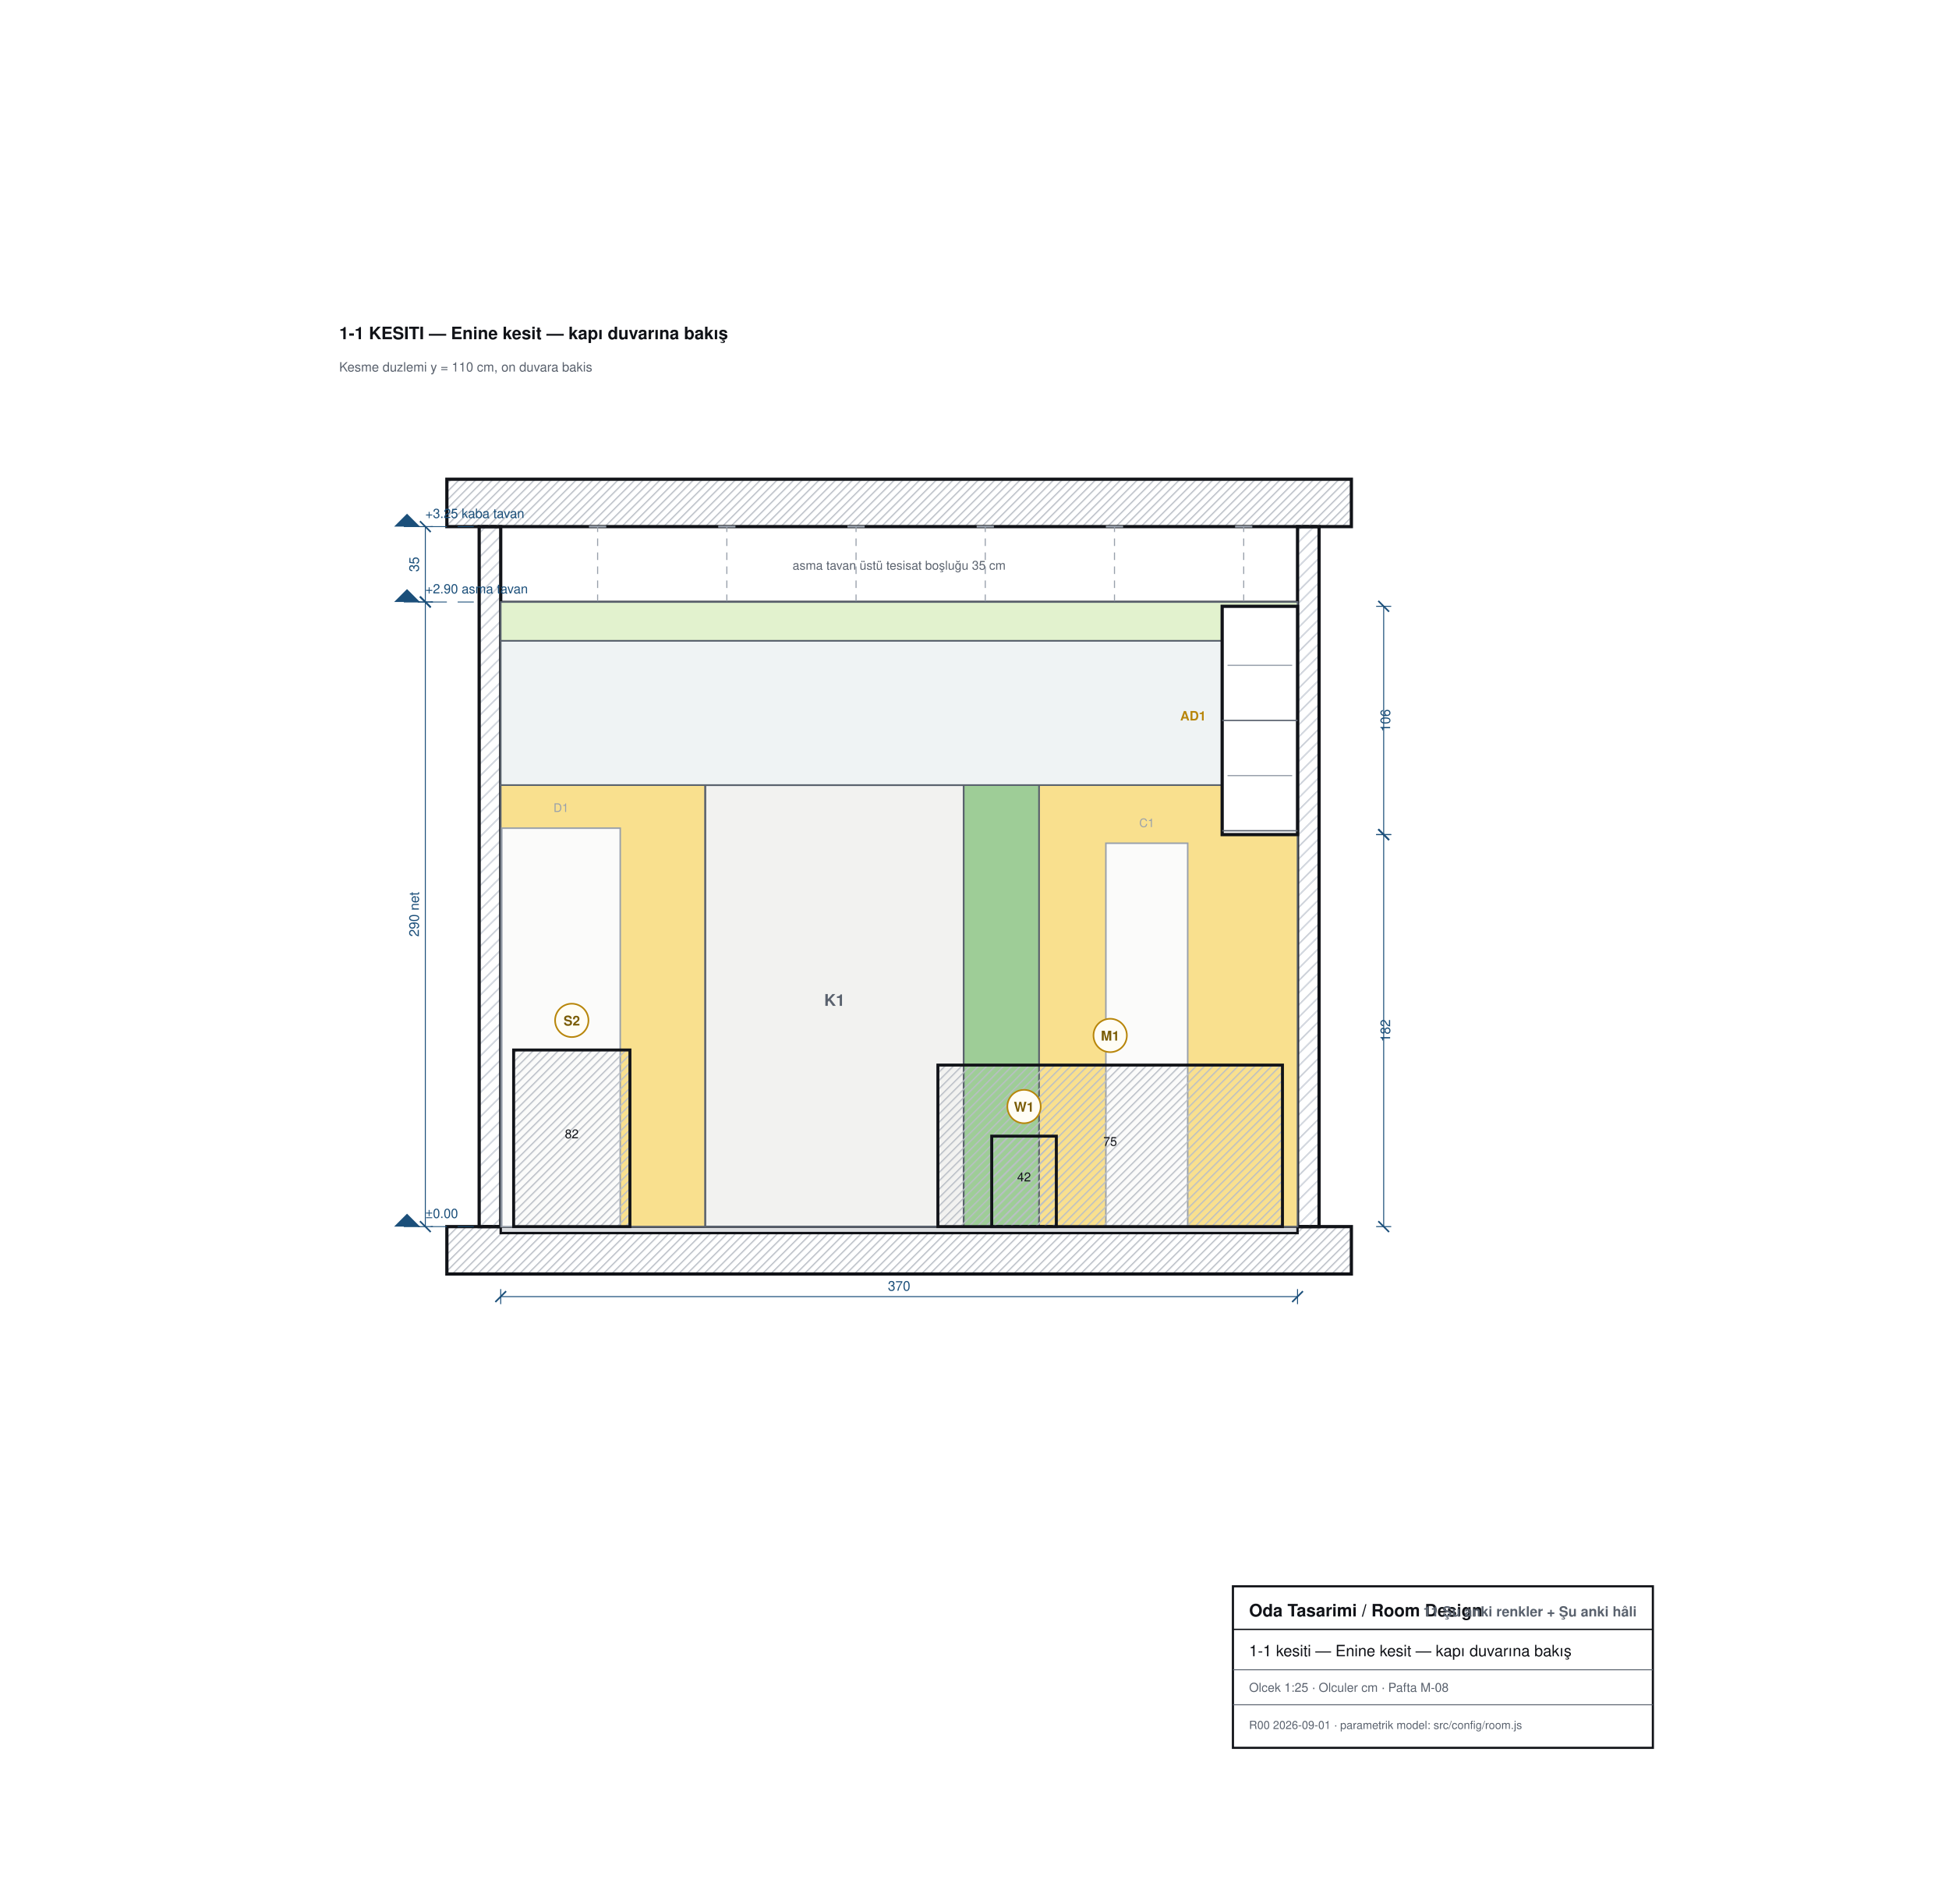
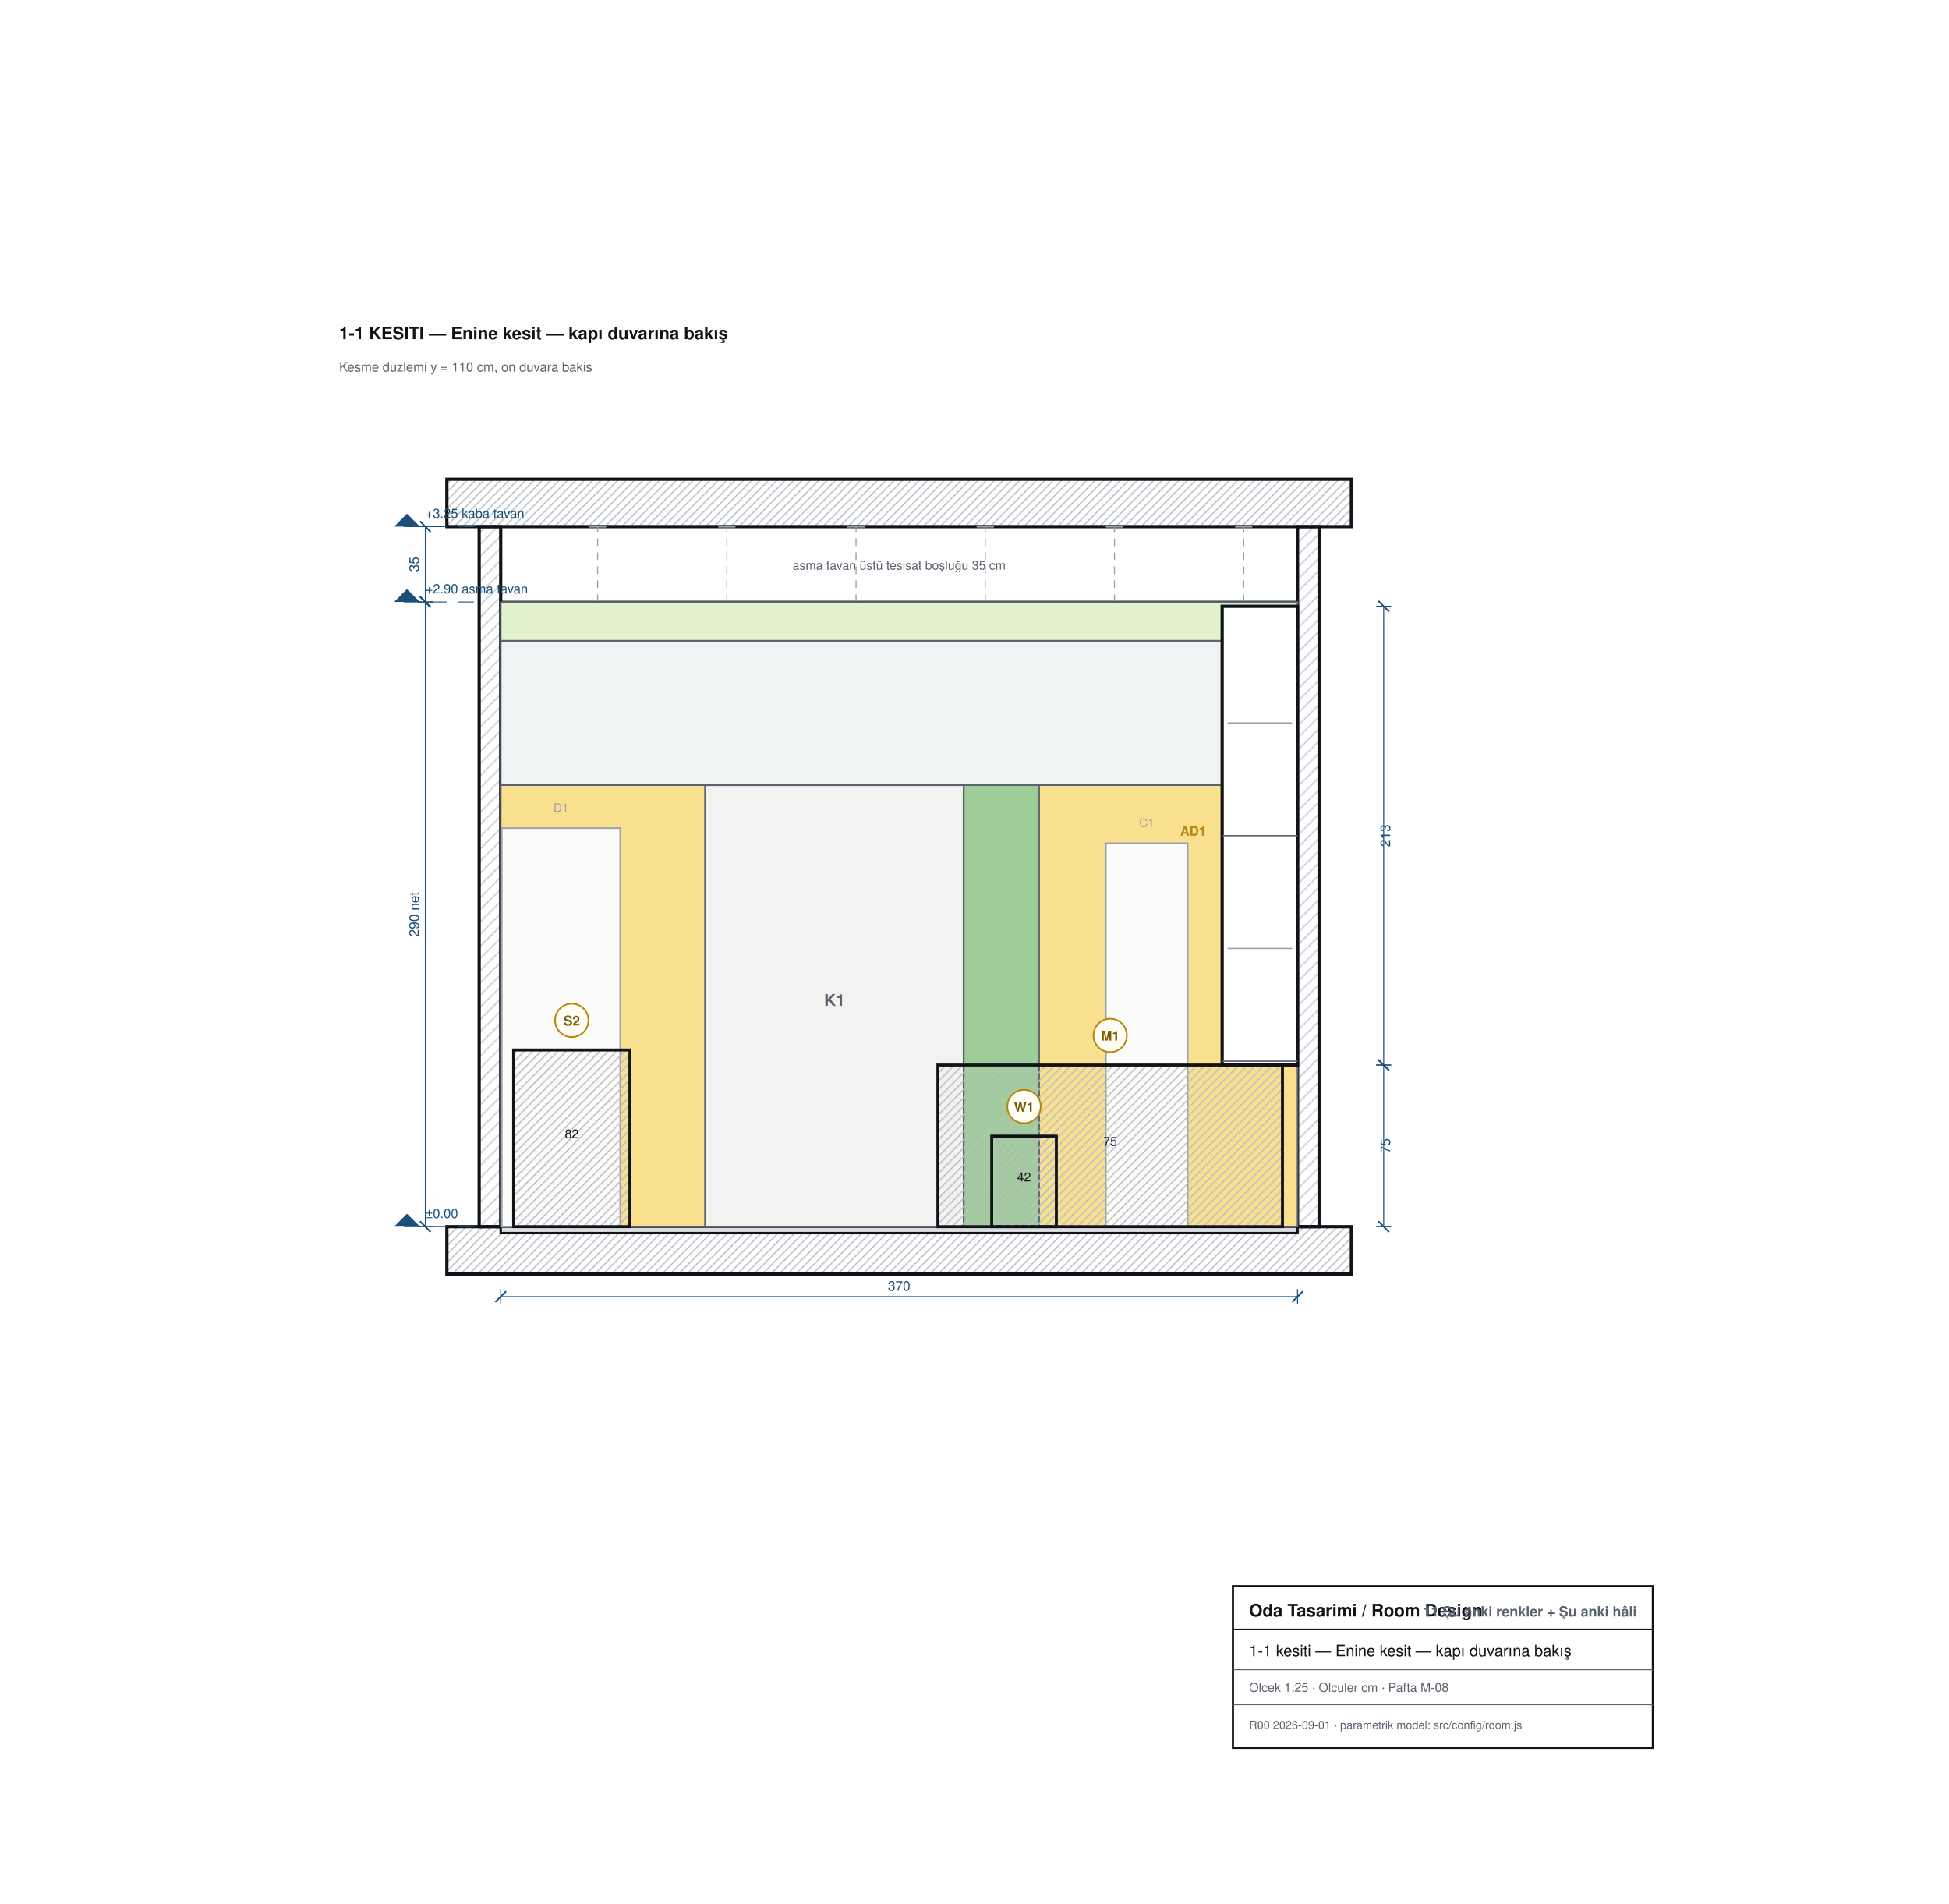
<svg xmlns="http://www.w3.org/2000/svg" width="362mm" height="353.6mm" viewBox="0 0 362 353.6" font-family="Helvetica,Arial,sans-serif">
  <rect width="362" height="353.6" fill="#ffffff" />
  <defs>
    <pattern id="hs" width="1.6" height="1.6" patternTransform="rotate(45)" patternUnits="userSpaceOnUse">
      <line x1="0" y1="0" x2="0" y2="1.6" stroke="#c9ced6" stroke-width="0.55" />
    </pattern>
    <pattern id="hc" width="1.1" height="1.1" patternTransform="rotate(45)" patternUnits="userSpaceOnUse">
      <line x1="0" y1="0" x2="0" y2="1.1" stroke="#b9bec6" stroke-width="0.45" />
    </pattern>
  </defs>
  <rect x="83.00" y="227.80" width="168.00" height="8.80" fill="url(#hc)" stroke="#111318" stroke-width="0.6" />
  <rect x="89.00" y="97.80" width="4.00" height="130.00" fill="url(#hs)" stroke="#111318" stroke-width="0.6" />
  <rect x="241.00" y="97.80" width="4.00" height="130.00" fill="url(#hs)" stroke="#111318" stroke-width="0.6" />
  <rect x="83.00" y="89.00" width="168.00" height="8.80" fill="url(#hc)" stroke="#111318" stroke-width="0.6" />
  <rect x="93.00" y="111.80" width="148.00" height="1.20" fill="#e9e4d8" stroke="#111318" stroke-width="0.45" />
  <line x1="111.00" y1="111.80" x2="111.00" y2="97.80" stroke="#98a0ab" stroke-width="0.2" stroke-dasharray="1.4 1.2" />
  <line x1="109.40" y1="97.80" x2="112.60" y2="97.80" stroke="#98a0ab" stroke-width="0.35" />
  <line x1="135.00" y1="111.80" x2="135.00" y2="97.80" stroke="#98a0ab" stroke-width="0.2" stroke-dasharray="1.4 1.2" />
  <line x1="133.40" y1="97.80" x2="136.60" y2="97.80" stroke="#98a0ab" stroke-width="0.35" />
  <line x1="159.00" y1="111.80" x2="159.00" y2="97.80" stroke="#98a0ab" stroke-width="0.2" stroke-dasharray="1.4 1.2" />
  <line x1="157.40" y1="97.80" x2="160.60" y2="97.80" stroke="#98a0ab" stroke-width="0.35" />
  <line x1="183.00" y1="111.80" x2="183.00" y2="97.80" stroke="#98a0ab" stroke-width="0.2" stroke-dasharray="1.4 1.2" />
  <line x1="181.40" y1="97.80" x2="184.60" y2="97.80" stroke="#98a0ab" stroke-width="0.35" />
  <line x1="207.00" y1="111.80" x2="207.00" y2="97.80" stroke="#98a0ab" stroke-width="0.2" stroke-dasharray="1.4 1.2" />
  <line x1="205.40" y1="97.80" x2="208.60" y2="97.80" stroke="#98a0ab" stroke-width="0.35" />
  <line x1="231.00" y1="111.80" x2="231.00" y2="97.80" stroke="#98a0ab" stroke-width="0.2" stroke-dasharray="1.4 1.2" />
  <line x1="229.40" y1="97.80" x2="232.60" y2="97.80" stroke="#98a0ab" stroke-width="0.35" />
  <rect x="93.00" y="227.80" width="148.00" height="1.20" fill="#dcdee1" stroke="#111318" stroke-width="0.45" />
  <text x="167.00" y="105.80" font-size="2.3" fill="#5a626e" text-anchor="middle">asma tavan üstü tesisat boşluğu  35 cm</text>
  <rect x="93.00" y="145.80" width="38.00" height="82.00" fill="#f9e08e" stroke="#5a626e" stroke-width="0.3" />
  <rect x="131.00" y="145.80" width="48.00" height="82.00" fill="#f2f2f0" stroke="#5a626e" stroke-width="0.35" />
  <text x="155.00" y="186.80" font-size="3" fill="#5a626e" text-anchor="middle" font-weight="700">K1</text>
  <rect x="179.00" y="145.80" width="14.00" height="82.00" fill="#9ecd97" stroke="#5a626e" stroke-width="0.3" />
  <rect x="193.00" y="145.80" width="48.00" height="82.00" fill="#f9e08e" stroke="#5a626e" stroke-width="0.3" />
  <rect x="93.00" y="119.00" width="148.00" height="26.80" fill="#eff3f4" stroke="#5a626e" stroke-width="0.3" />
  <rect x="93.00" y="111.80" width="148.00" height="7.20" fill="#e2f2ce" stroke="#5a626e" stroke-width="0.3" />
-   <rect x="227.00" y="112.60" width="14.00" height="42.40" fill="#ffffff" stroke="#111318" stroke-width="0.6" />
-   <line x1="227.00" y1="154.28" x2="241.00" y2="154.28" stroke="#5a626e" stroke-width="0.25" />
-   <line x1="228.00" y1="144.04" x2="240.00" y2="144.04" stroke="#98a0ab" stroke-width="0.22" />
-   <line x1="227.00" y1="133.80" x2="241.00" y2="133.80" stroke="#5a626e" stroke-width="0.25" />
-   <line x1="228.00" y1="123.56" x2="240.00" y2="123.56" stroke="#98a0ab" stroke-width="0.22" />
-   <text x="224.00" y="133.80" font-size="2.4" fill="#b8860b" text-anchor="end" font-weight="700">AD1</text>
+   <rect x="227.00" y="112.60" width="14.00" height="85.20" fill="#ffffff" stroke="#111318" stroke-width="0.6" />
+   <line x1="227.00" y1="197.08" x2="241.00" y2="197.08" stroke="#5a626e" stroke-width="0.25" />
+   <line x1="228.00" y1="176.14" x2="240.00" y2="176.14" stroke="#98a0ab" stroke-width="0.22" />
+   <line x1="227.00" y1="155.20" x2="241.00" y2="155.20" stroke="#5a626e" stroke-width="0.25" />
+   <line x1="228.00" y1="134.26" x2="240.00" y2="134.26" stroke="#98a0ab" stroke-width="0.22" />
+   <text x="224.00" y="155.20" font-size="2.4" fill="#b8860b" text-anchor="end" font-weight="700">AD1</text>
  <line x1="258.40" y1="112.60" x2="255.60" y2="112.60" stroke="#1b4f7a" stroke-width="0.18" />
-   <line x1="258.40" y1="155.00" x2="255.60" y2="155.00" stroke="#1b4f7a" stroke-width="0.18" />
-   <line x1="257.00" y1="112.60" x2="257.00" y2="155.00" stroke="#1b4f7a" stroke-width="0.18" />
+   <line x1="258.40" y1="197.80" x2="255.60" y2="197.80" stroke="#1b4f7a" stroke-width="0.18" />
+   <line x1="257.00" y1="112.60" x2="257.00" y2="197.80" stroke="#1b4f7a" stroke-width="0.18" />
  <line x1="256.00" y1="111.60" x2="258.00" y2="113.60" stroke="#1b4f7a" stroke-width="0.3" />
-   <line x1="256.00" y1="154.00" x2="258.00" y2="156.00" stroke="#1b4f7a" stroke-width="0.3" />
-   <text x="258.20" y="133.80" font-size="2.5" fill="#1b4f7a" text-anchor="middle" transform="rotate(-90 258.20 133.80)">106</text>
-   <line x1="258.40" y1="155.00" x2="255.60" y2="155.00" stroke="#1b4f7a" stroke-width="0.18" />
+   <line x1="256.00" y1="196.80" x2="258.00" y2="198.80" stroke="#1b4f7a" stroke-width="0.3" />
+   <text x="258.20" y="155.20" font-size="2.5" fill="#1b4f7a" text-anchor="middle" transform="rotate(-90 258.20 155.20)">213</text>
+   <line x1="258.40" y1="197.80" x2="255.60" y2="197.80" stroke="#1b4f7a" stroke-width="0.18" />
  <line x1="258.40" y1="227.80" x2="255.60" y2="227.80" stroke="#1b4f7a" stroke-width="0.18" />
-   <line x1="257.00" y1="155.00" x2="257.00" y2="227.80" stroke="#1b4f7a" stroke-width="0.18" />
-   <line x1="256.00" y1="154.00" x2="258.00" y2="156.00" stroke="#1b4f7a" stroke-width="0.3" />
+   <line x1="257.00" y1="197.80" x2="257.00" y2="227.80" stroke="#1b4f7a" stroke-width="0.18" />
+   <line x1="256.00" y1="196.80" x2="258.00" y2="198.80" stroke="#1b4f7a" stroke-width="0.3" />
  <line x1="256.00" y1="226.80" x2="258.00" y2="228.80" stroke="#1b4f7a" stroke-width="0.3" />
-   <text x="258.20" y="191.40" font-size="2.5" fill="#1b4f7a" text-anchor="middle" transform="rotate(-90 258.20 191.40)">182</text>
+   <text x="258.20" y="212.80" font-size="2.5" fill="#1b4f7a" text-anchor="middle" transform="rotate(-90 258.20 212.80)">75</text>
  <rect x="93.20" y="153.80" width="22.00" height="74.00" fill="#fbfbfa" stroke="#98a0ab" stroke-width="0.28" />
  <text x="104.20" y="150.80" font-size="2.2" fill="#98a0ab" text-anchor="middle">D1</text>
  <rect x="205.40" y="156.60" width="15.20" height="71.20" fill="#fbfbfa" stroke="#98a0ab" stroke-width="0.28" />
  <text x="213.00" y="153.60" font-size="2.2" fill="#98a0ab" text-anchor="middle">C1</text>
  <rect x="174.20" y="197.80" width="64.00" height="30.00" fill="url(#hc)" stroke="#111318" stroke-width="0.55" />
  <circle cx="206.20" cy="192.30" r="3.10" fill="#fffdf5" stroke="#b8860b" stroke-width="0.3" />
  <text x="206.20" y="193.25" font-size="2.5" fill="#7a5c05" text-anchor="middle" font-weight="700">M1</text>
  <text x="206.20" y="212.80" font-size="2.3" fill="#111318" text-anchor="middle">75</text>
  <rect x="95.40" y="195.00" width="21.60" height="32.80" fill="url(#hc)" stroke="#111318" stroke-width="0.55" />
  <circle cx="106.20" cy="189.50" r="3.10" fill="#fffdf5" stroke="#b8860b" stroke-width="0.3" />
  <text x="106.20" y="190.45" font-size="2.5" fill="#7a5c05" text-anchor="middle" font-weight="700">S2</text>
  <text x="106.20" y="211.40" font-size="2.3" fill="#111318" text-anchor="middle">82</text>
  <rect x="184.20" y="211.00" width="12.00" height="16.80" fill="url(#hc)" stroke="#111318" stroke-width="0.55" />
  <circle cx="190.20" cy="205.50" r="3.10" fill="#fffdf5" stroke="#b8860b" stroke-width="0.3" />
  <text x="190.20" y="206.45" font-size="2.5" fill="#7a5c05" text-anchor="middle" font-weight="700">W1</text>
  <text x="190.20" y="219.40" font-size="2.3" fill="#111318" text-anchor="middle">42</text>
  <line x1="75.00" y1="227.80" x2="89.00" y2="227.80" stroke="#1b4f7a" stroke-width="0.16" stroke-dasharray="3 2" />
  <path d="M 78.00 227.80 l -2.4 -2.4 l -2.4 2.4 z" fill="#1b4f7a" />
  <text x="79.00" y="226.20" font-size="2.4" fill="#1b4f7a" text-anchor="start">±0.00</text>
  <line x1="75.00" y1="111.80" x2="89.00" y2="111.80" stroke="#1b4f7a" stroke-width="0.16" stroke-dasharray="3 2" />
  <path d="M 78.00 111.80 l -2.4 -2.4 l -2.4 2.4 z" fill="#1b4f7a" />
  <text x="79.00" y="110.20" font-size="2.4" fill="#1b4f7a" text-anchor="start">+2.90 asma tavan</text>
  <line x1="75.00" y1="97.80" x2="89.00" y2="97.80" stroke="#1b4f7a" stroke-width="0.16" stroke-dasharray="3 2" />
  <path d="M 78.00 97.80 l -2.4 -2.4 l -2.4 2.4 z" fill="#1b4f7a" />
  <text x="79.00" y="96.20" font-size="2.4" fill="#1b4f7a" text-anchor="start">+3.25 kaba tavan</text>
  <line x1="77.60" y1="111.80" x2="80.40" y2="111.80" stroke="#1b4f7a" stroke-width="0.18" />
  <line x1="77.60" y1="227.80" x2="80.40" y2="227.80" stroke="#1b4f7a" stroke-width="0.18" />
  <line x1="79.00" y1="111.80" x2="79.00" y2="227.80" stroke="#1b4f7a" stroke-width="0.18" />
  <line x1="78.00" y1="110.80" x2="80.00" y2="112.80" stroke="#1b4f7a" stroke-width="0.3" />
  <line x1="78.00" y1="226.80" x2="80.00" y2="228.80" stroke="#1b4f7a" stroke-width="0.3" />
  <text x="77.80" y="169.80" font-size="2.5" fill="#1b4f7a" text-anchor="middle" transform="rotate(-90 77.80 169.80)">290 net</text>
  <line x1="77.60" y1="97.80" x2="80.40" y2="97.80" stroke="#1b4f7a" stroke-width="0.18" />
  <line x1="77.60" y1="111.80" x2="80.40" y2="111.80" stroke="#1b4f7a" stroke-width="0.18" />
  <line x1="79.00" y1="97.80" x2="79.00" y2="111.80" stroke="#1b4f7a" stroke-width="0.18" />
  <line x1="78.00" y1="96.80" x2="80.00" y2="98.80" stroke="#1b4f7a" stroke-width="0.3" />
  <line x1="78.00" y1="110.80" x2="80.00" y2="112.80" stroke="#1b4f7a" stroke-width="0.3" />
  <text x="77.80" y="104.80" font-size="2.5" fill="#1b4f7a" text-anchor="middle" transform="rotate(-90 77.80 104.80)">35</text>
  <line x1="93.00" y1="239.40" x2="93.00" y2="242.20" stroke="#1b4f7a" stroke-width="0.18" />
  <line x1="241.00" y1="239.40" x2="241.00" y2="242.20" stroke="#1b4f7a" stroke-width="0.18" />
  <line x1="93.00" y1="240.80" x2="241.00" y2="240.80" stroke="#1b4f7a" stroke-width="0.18" />
  <line x1="92.00" y1="241.80" x2="94.00" y2="239.80" stroke="#1b4f7a" stroke-width="0.3" />
  <line x1="240.00" y1="241.80" x2="242.00" y2="239.80" stroke="#1b4f7a" stroke-width="0.3" />
  <text x="167.00" y="239.70" font-size="2.5" fill="#1b4f7a" text-anchor="middle">370</text>
  <text x="63.00" y="63.00" font-size="3.2" fill="#111318" text-anchor="start" font-weight="700">1-1 KESITI — Enine kesit — kapı duvarına bakış</text>
  <text x="63.00" y="69.00" font-size="2.4" fill="#5a626e" text-anchor="start">Kesme duzlemi y = 110 cm, on duvara bakis</text>
  <rect x="229.00" y="294.60" width="78.00" height="30.00" fill="#ffffff" stroke="#111318" stroke-width="0.4" />
  <line x1="229.00" y1="302.60" x2="307.00" y2="302.60" stroke="#111318" stroke-width="0.25" />
  <line x1="229.00" y1="310.10" x2="307.00" y2="310.10" stroke="#5a626e" stroke-width="0.18" />
  <line x1="229.00" y1="316.60" x2="307.00" y2="316.60" stroke="#5a626e" stroke-width="0.18" />
  <text x="232.00" y="300.20" font-size="3.2" fill="#111318" text-anchor="start" font-weight="700">Oda Tasarimi / Room Design</text>
  <text x="232.00" y="307.60" font-size="2.9" fill="#111318" text-anchor="start">1-1 kesiti — Enine kesit — kapı duvarına bakış</text>
  <text x="232.00" y="314.20" font-size="2.3" fill="#5a626e" text-anchor="start">Olcek 1:25  ·  Olculer cm  ·  Pafta M-08</text>
  <text x="304.00" y="300.20" font-size="2.6" fill="#5a626e" text-anchor="end" font-weight="700">11 Şu anki renkler + Şu anki hâli</text>
  <text x="232.00" y="321.10" font-size="2.1" fill="#5a626e" text-anchor="start">R00  2026-09-01  ·  parametrik model: src/config/room.js</text>
</svg>
